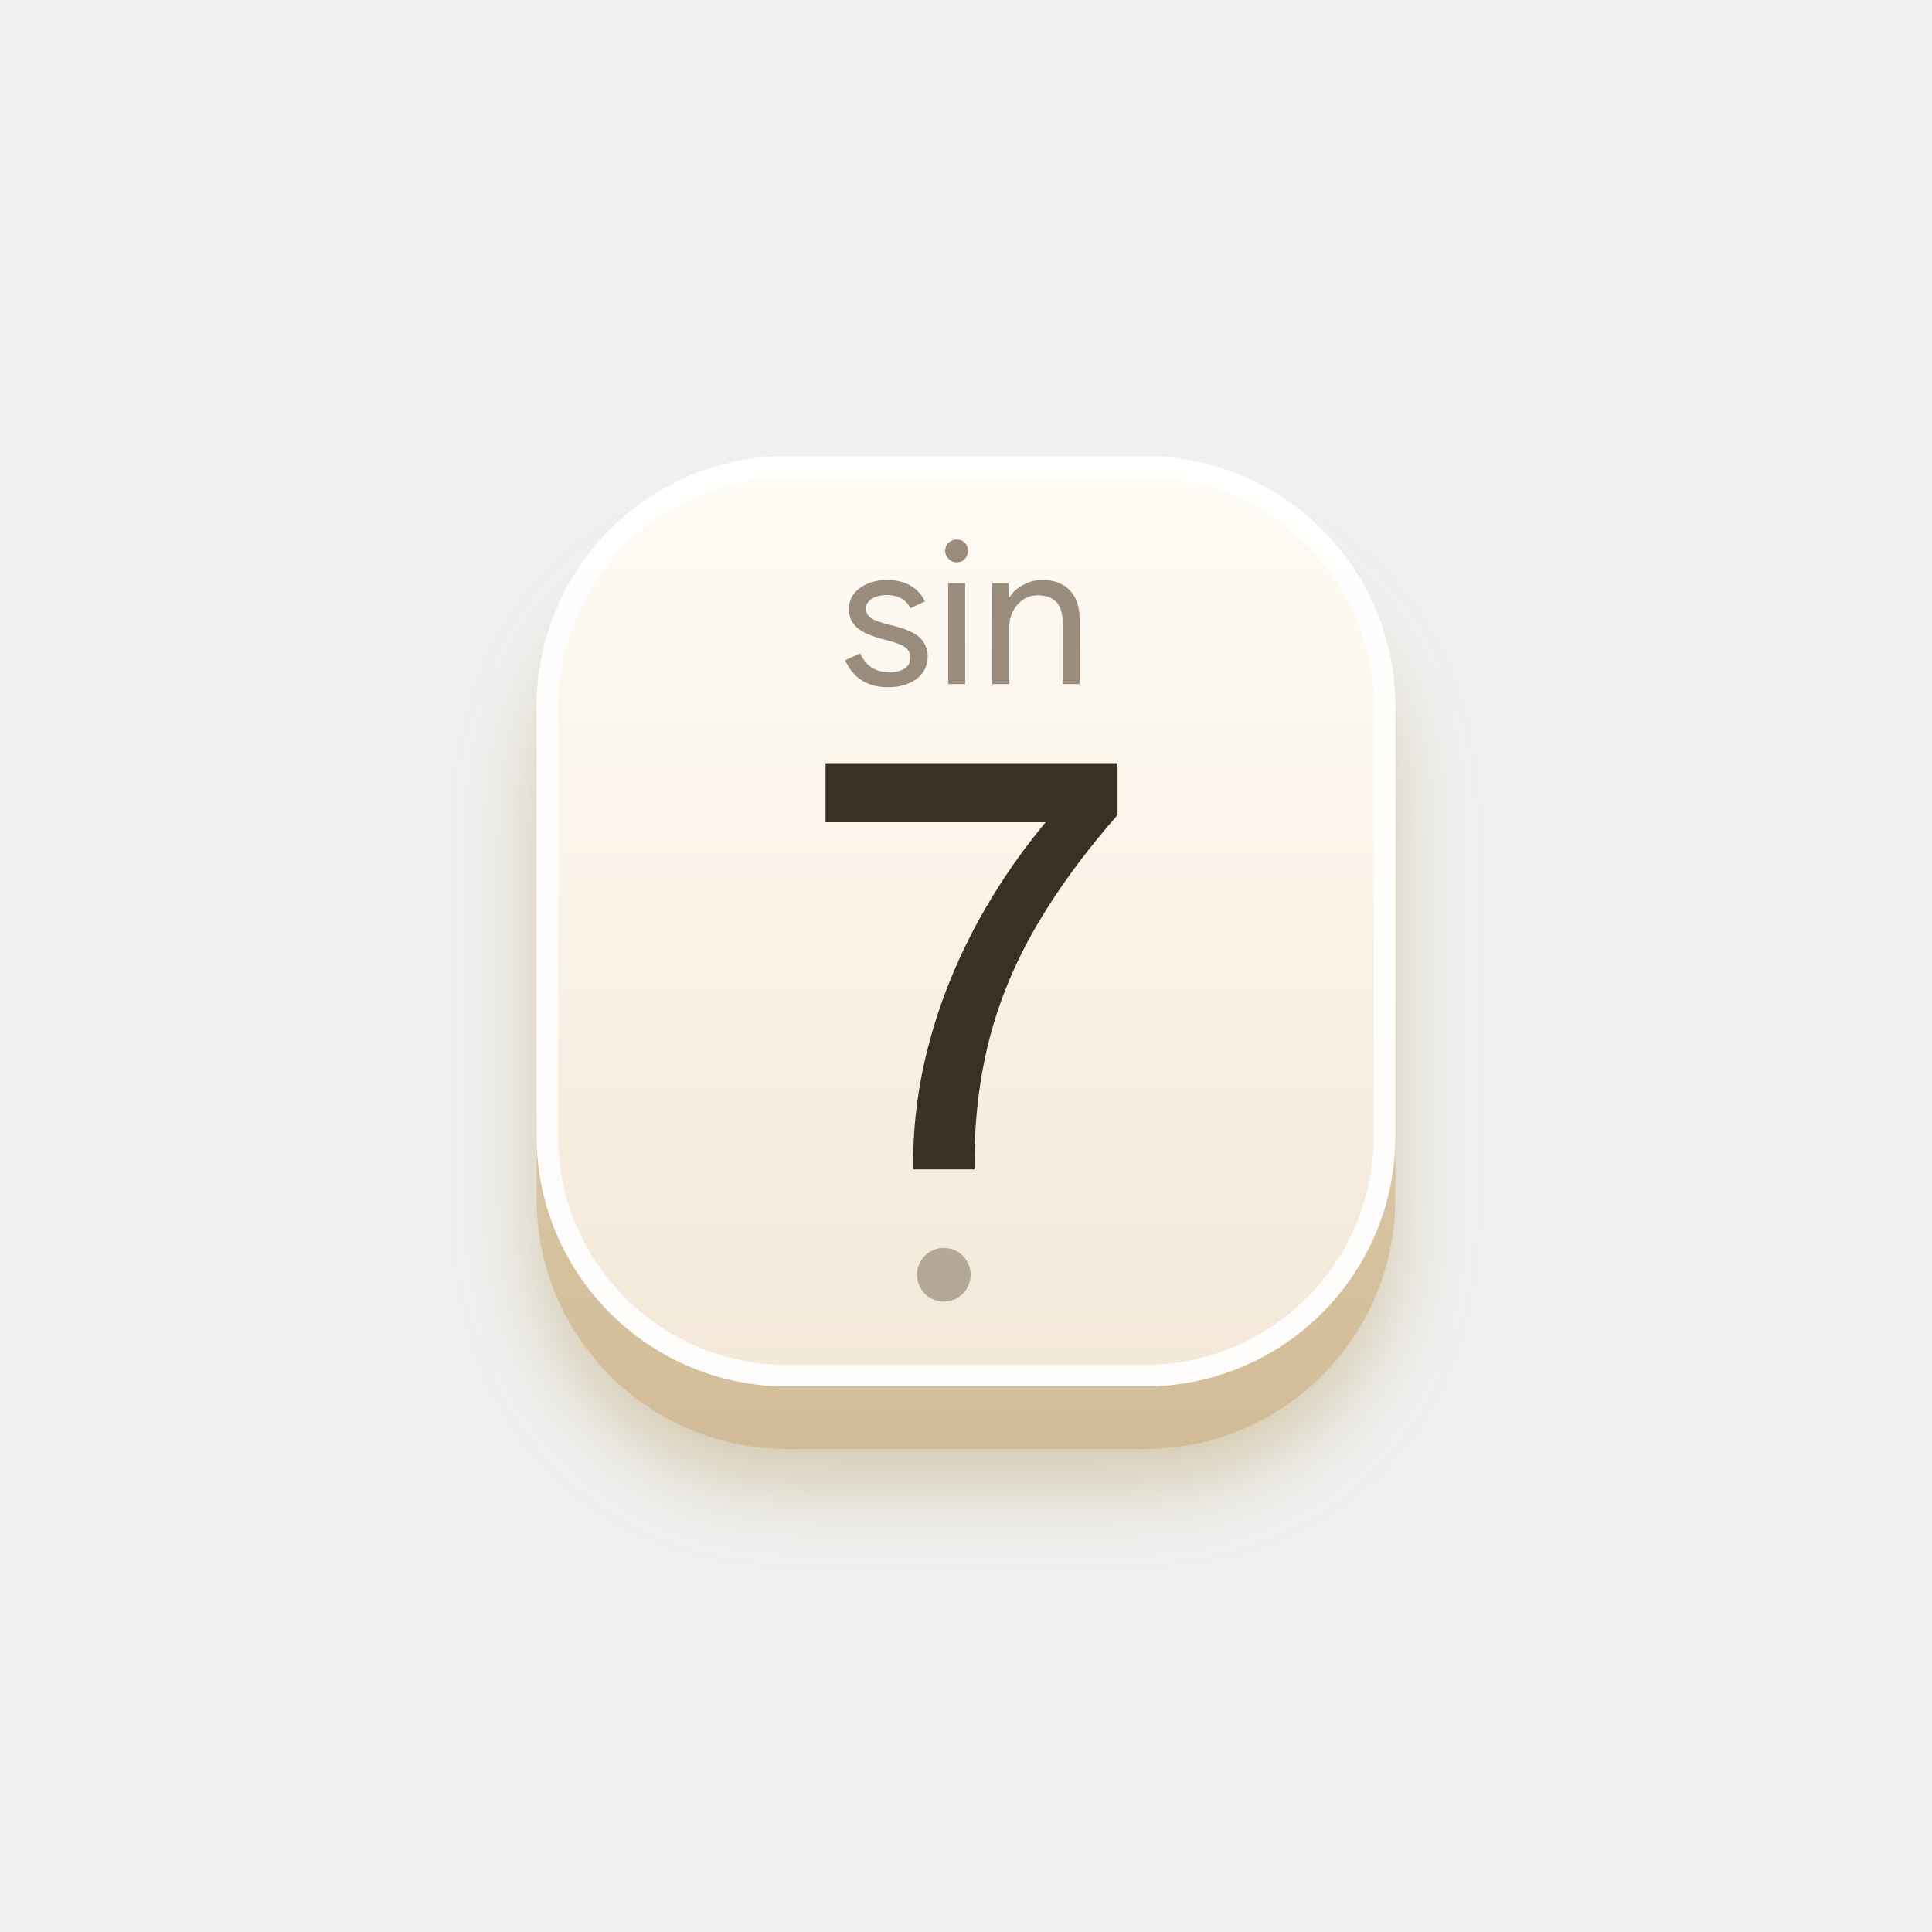
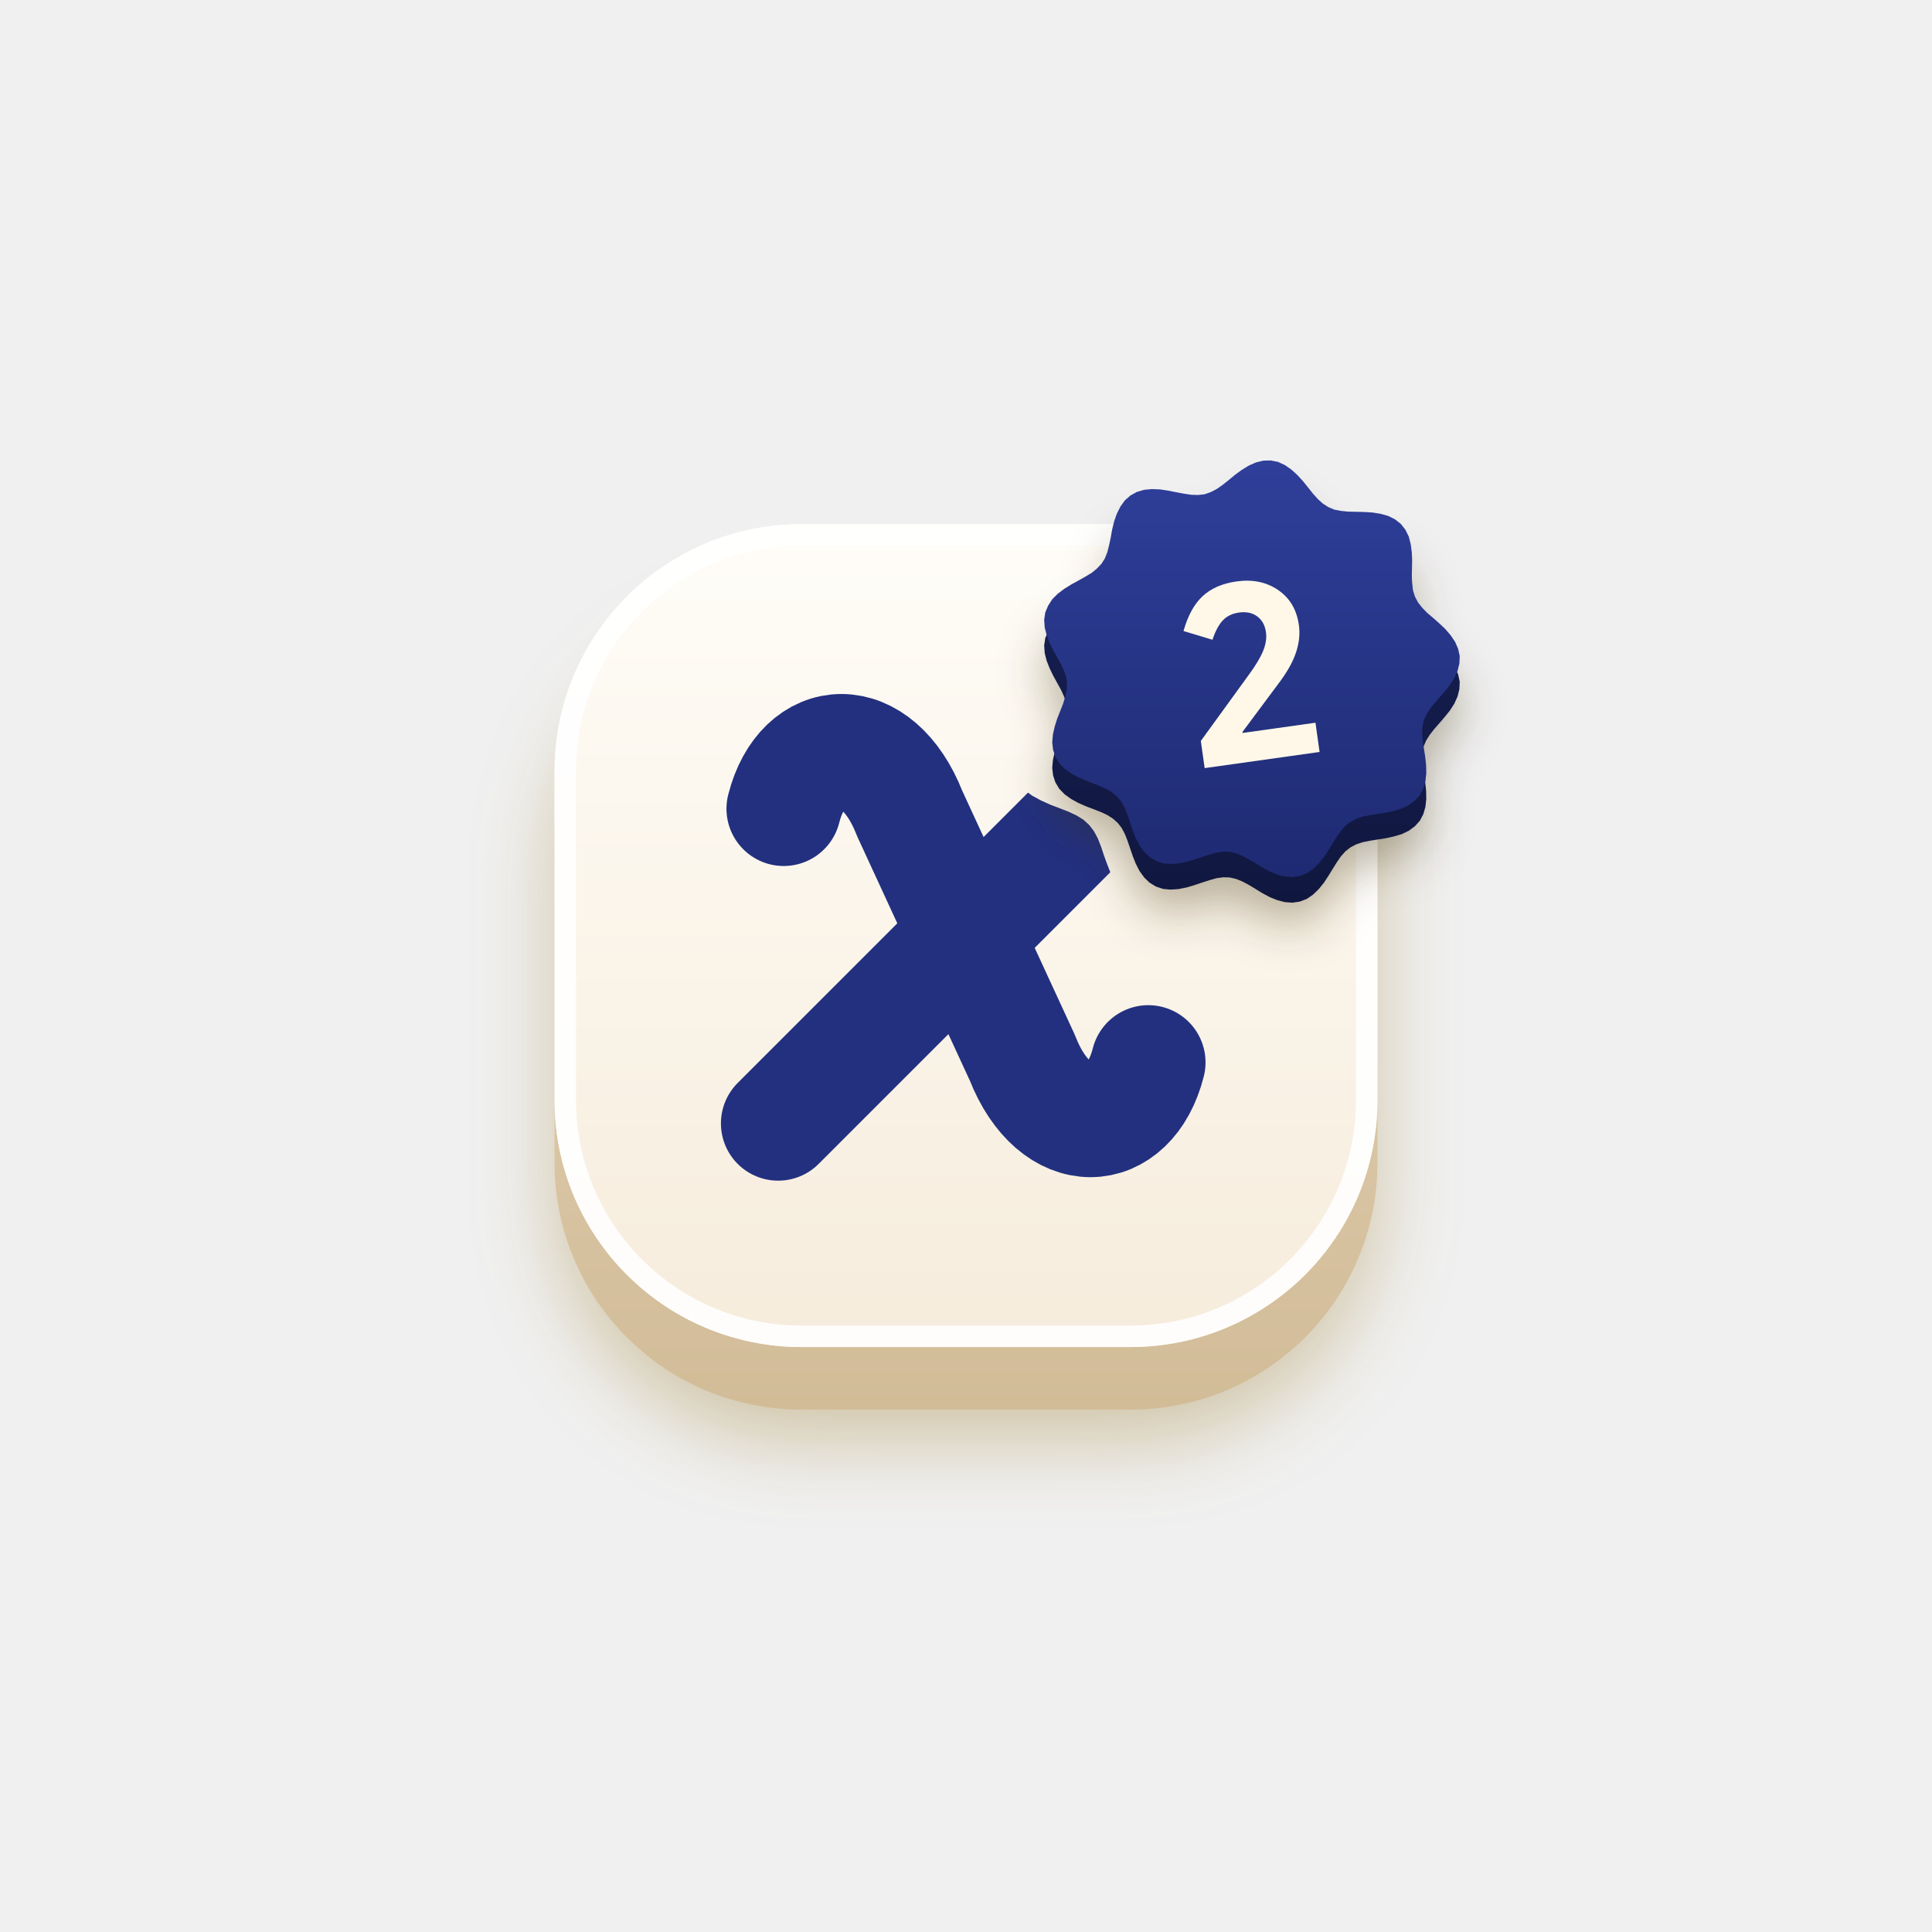
<svg xmlns="http://www.w3.org/2000/svg" viewBox="0 0 108 108">
  <defs>
    <linearGradient id="key" x1="0" y1="0" x2="0" y2="1">
-       <stop offset="0" stop-color="#FFFCF6" />
-       <stop offset="1" stop-color="#F3E8D8" />
+       <stop offset="0" stop-color="#FFFDF8" />
+       <stop offset="1" stop-color="#F6ECDC" />
    </linearGradient>
    <linearGradient id="edge" x1="0" y1="0" x2="0" y2="1">
      <stop offset="0" stop-color="#E7D6BC" />
      <stop offset="1" stop-color="#D2BC98" />
    </linearGradient>
-     <filter id="soft" x="-30%" y="-30%" width="160%" height="170%">
+     <linearGradient id="bubble" x1="0" y1="0" x2="0" y2="1">
+       <stop offset="0" stop-color="#2F3F9A" />
+       <stop offset="1" stop-color="#1E2A72" />
+     </linearGradient>
+     <linearGradient id="bubbleEdge" x1="0" y1="0" x2="0" y2="1">
+       <stop offset="0" stop-color="#172057" />
+       <stop offset="1" stop-color="#10173F" />
+     </linearGradient>
+     <filter id="soft" x="-40%" y="-40%" width="180%" height="190%">
      <feGaussianBlur stdDeviation="2.2" />
    </filter>
+     <filter id="softer" x="-40%" y="-40%" width="180%" height="190%">
+       <feGaussianBlur stdDeviation="1.3" />
+     </filter>
+     <mask id="clear" maskUnits="userSpaceOnUse" x="0" y="0" width="108" height="108">
+       <rect width="108" height="108" fill="#FFFFFF" />
+       <path d="M84.03 37.5L83.8 37.99L83.5 38.46L83.15 38.9L82.79 39.33L82.44 39.73L82.13 40.12L81.88 40.51L81.72 40.92L81.63 41.34L81.61 41.8L81.66 42.29L81.73 42.81L81.82 43.36L81.88 43.92L81.9 44.48L81.84 45.02L81.69 45.52L81.45 45.97L81.12 46.34L80.7 46.65L80.21 46.88L79.68 47.04L79.13 47.16L78.58 47.25L78.05 47.33L77.56 47.43L77.12 47.57L76.73 47.78L76.39 48.05L76.09 48.39L75.8 48.79L75.53 49.24L75.24 49.72L74.93 50.19L74.58 50.63L74.19 51L73.75 51.29L73.28 51.48L72.79 51.55L72.27 51.51L71.75 51.38L71.24 51.16L70.74 50.9L70.26 50.61L69.8 50.33L69.36 50.1L68.93 49.92L68.5 49.83L68.07 49.81L67.62 49.88L67.14 50.01L66.64 50.17L66.11 50.35L65.57 50.51L65.02 50.63L64.48 50.66L63.96 50.61L63.49 50.45L63.06 50.18L62.69 49.82L62.37 49.38L62.12 48.89L61.91 48.36L61.72 47.84L61.55 47.33L61.37 46.87L61.15 46.46L60.88 46.11L60.56 45.82L60.17 45.58L59.72 45.37L59.23 45.18L58.71 44.98L58.2 44.75L57.7 44.48L57.27 44.16L56.91 43.79L56.64 43.36L56.48 42.88L56.43 42.37L56.47 41.83L56.59 41.29L56.77 40.75L56.97 40.23L57.16 39.73L57.32 39.25L57.41 38.8L57.43 38.36L57.37 37.93L57.23 37.5L57.02 37.05L56.77 36.59L56.5 36.1L56.25 35.6L56.04 35.07L55.91 34.55L55.88 34.03L55.95 33.53L56.14 33.06L56.43 32.63L56.81 32.25L57.25 31.91L57.73 31.61L58.22 31.34L58.69 31.08L59.11 30.82L59.48 30.54L59.77 30.21L60 29.84L60.17 29.42L60.3 28.94L60.4 28.43L60.51 27.88L60.64 27.33L60.82 26.8L61.06 26.31L61.37 25.89L61.75 25.56L62.19 25.32L62.69 25.18L63.22 25.13L63.78 25.15L64.34 25.23L64.89 25.34L65.41 25.44L65.91 25.51L66.37 25.53L66.8 25.47L67.21 25.34L67.62 25.12L68.02 24.84L68.43 24.51L68.87 24.16L69.32 23.82L69.8 23.53L70.3 23.31L70.8 23.19L71.31 23.17L71.8 23.28L72.27 23.49L72.71 23.79L73.12 24.17L73.5 24.59L73.85 25.03L74.19 25.44L74.52 25.81L74.87 26.12L75.23 26.36L75.64 26.52L76.09 26.61L76.58 26.66L77.1 26.67L77.66 26.68L78.22 26.72L78.78 26.8L79.3 26.95L79.77 27.18L80.16 27.49L80.47 27.89L80.7 28.35L80.84 28.87L80.91 29.43L80.93 29.99L80.92 30.55L80.91 31.08L80.93 31.58L80.99 32.04L81.12 32.46L81.33 32.84L81.61 33.2L81.96 33.55L82.36 33.9L82.77 34.27L83.18 34.66L83.56 35.07L83.86 35.52L84.07 36L84.17 36.5L84.16 37Z" fill="#000000" />
+     </mask>
  </defs>
-   <rect x="30.0" y="31.0" width="48" height="52" rx="14" fill="#8A6400" opacity=".28" filter="url(#soft)" />
-   <rect x="30.0" y="29.0" width="48" height="52" rx="14" fill="url(#edge)" />
-   <rect x="30.0" y="25.5" width="48" height="52" rx="14" fill="url(#key)" />
-   <rect x="30.6" y="26.1" width="46.8" height="50.8" rx="13.4" fill="none" stroke="#FFFFFF" stroke-opacity=".9" stroke-width="1.2" />
-   <path d="M49.652 38.416Q48.8 38.416 48.195 38.047Q47.59 37.679 47.243 36.909Q47.243 36.909 47.243 36.909Q47.243 36.909 47.243 36.909L48.085 36.524Q48.085 36.524 48.085 36.524Q48.085 36.524 48.085 36.524Q48.338 37.074 48.745 37.327Q49.152 37.58 49.713 37.58Q50.263 37.58 50.579 37.366Q50.895 37.151 50.895 36.739Q50.895 36.414 50.62 36.197Q50.345 35.98 49.52 35.776Q48.415 35.501 47.933 35.105Q47.452 34.709 47.452 34.049Q47.452 33.312 48.074 32.867Q48.695 32.421 49.597 32.421Q50.345 32.421 50.882 32.726Q51.418 33.032 51.709 33.614Q51.709 33.614 51.709 33.614Q51.709 33.614 51.709 33.614L50.901 34Q50.901 34 50.901 34Q50.901 34 50.901 34Q50.697 33.626 50.367 33.444Q50.037 33.263 49.57 33.263Q49.086 33.263 48.748 33.466Q48.409 33.669 48.409 34.011Q48.409 34.319 48.657 34.525Q48.904 34.731 49.85 34.957Q50.989 35.226 51.423 35.65Q51.858 36.073 51.858 36.684Q51.858 37.476 51.239 37.946Q50.62 38.416 49.652 38.416Z M53.002 38.24Q53.002 38.24 53.002 38.24Q53.002 38.24 53.002 38.24V32.603Q53.002 32.603 53.002 32.603Q53.002 32.603 53.002 32.603H53.953Q53.953 32.603 53.953 32.603Q53.953 32.603 53.953 32.603V38.24Q53.953 38.24 53.953 38.24Q53.953 38.24 53.953 38.24ZM53.48 31.437Q53.216 31.437 53.026 31.244Q52.837 31.052 52.837 30.793Q52.837 30.518 53.026 30.339Q53.216 30.161 53.48 30.161Q53.755 30.161 53.934 30.339Q54.113 30.518 54.113 30.793Q54.113 31.052 53.934 31.244Q53.755 31.437 53.48 31.437Z M55.466 38.24V32.603Q55.466 32.603 55.466 32.603Q55.466 32.603 55.466 32.603H56.379Q56.379 32.603 56.379 32.603Q56.379 32.603 56.379 32.603V33.593L56.23 33.422H56.412Q56.659 32.993 57.173 32.707Q57.688 32.421 58.26 32.421Q59.255 32.421 59.802 32.996Q60.35 33.571 60.35 34.599V38.24Q60.35 38.24 60.35 38.24Q60.35 38.24 60.35 38.24H59.398Q59.398 38.24 59.398 38.24Q59.398 38.24 59.398 38.24V34.753Q59.398 34.027 59.049 33.653Q58.7 33.279 58.001 33.279Q57.33 33.279 56.876 33.802Q56.423 34.324 56.423 35.05V38.24Q56.423 38.24 56.423 38.24Q56.423 38.24 56.423 38.24H55.466Q55.466 38.24 55.466 38.24Q55.466 38.24 55.466 38.24Z" fill="#998C7C" />
-   <path d="M51.396 65.02Q51.396 61.61 52.326 58.216Q53.256 54.821 55.008 51.628Q56.759 48.435 59.208 45.614H46.498V43.01H62.122V45.428Q59.363 48.59 57.581 51.675Q55.798 54.759 54.961 58.03Q54.124 61.3 54.124 65.02Z" fill="#3A3125" stroke="#3A3125" stroke-width=".7" />
-   <circle cx="52.76" cy="71.26" r="1.5" fill="#B3A797" />
+   <rect x="31" y="34.6" width="46" height="46" rx="13.8" fill="#8A6400" opacity=".3" filter="url(#soft)" />
+   <rect x="31" y="32.8" width="46" height="46" rx="13.8" fill="url(#edge)" />
+   <rect x="31" y="29.3" width="46" height="46" rx="13.8" fill="url(#key)" />
+   <rect x="31.6" y="29.9" width="44.8" height="44.8" rx="13.2" fill="none" stroke="#FFFFFF" stroke-opacity=".9" stroke-width="1.2" />
+   <g mask="url(#clear)">
+     <path d="M43.5 62.8L64.5 41.8M43.81 45.21C44.87 41.01 49.01 40.75 50.85 45.47L57.15 59.13C58.99 63.85 63.13 63.59 64.19 59.39" fill="none" stroke="#22307F" stroke-width="6.4" stroke-linecap="round" stroke-linejoin="round" />
+   </g>
+   <path d="M81.48 40.14L81.3 40.54L81.05 40.93L80.76 41.29L80.46 41.64L80.17 41.97L79.92 42.29L79.72 42.61L79.58 42.94L79.51 43.29L79.5 43.67L79.53 44.07L79.6 44.5L79.67 44.95L79.72 45.41L79.73 45.87L79.68 46.32L79.56 46.73L79.37 47.09L79.09 47.4L78.75 47.65L78.35 47.84L77.91 47.97L77.46 48.07L77 48.14L76.57 48.21L76.17 48.29L75.81 48.41L75.49 48.58L75.21 48.8L74.96 49.08L74.73 49.41L74.5 49.78L74.26 50.17L74.01 50.55L73.72 50.91L73.4 51.22L73.05 51.46L72.66 51.61L72.25 51.67L71.83 51.64L71.4 51.53L70.98 51.36L70.57 51.14L70.18 50.9L69.8 50.67L69.44 50.48L69.09 50.34L68.74 50.26L68.38 50.25L68.01 50.3L67.62 50.41L67.21 50.54L66.77 50.69L66.33 50.82L65.88 50.91L65.43 50.94L65.01 50.9L64.62 50.77L64.26 50.55L63.96 50.26L63.7 49.9L63.49 49.49L63.32 49.06L63.17 48.62L63.03 48.21L62.88 47.83L62.7 47.49L62.48 47.21L62.21 46.97L61.9 46.77L61.53 46.6L61.12 46.44L60.7 46.28L60.27 46.09L59.87 45.87L59.51 45.61L59.21 45.3L59 44.95L58.87 44.56L58.82 44.14L58.86 43.69L58.96 43.25L59.1 42.81L59.27 42.38L59.43 41.97L59.55 41.58L59.63 41.21L59.65 40.85L59.6 40.5L59.48 40.14L59.31 39.77L59.1 39.39L58.88 38.99L58.68 38.58L58.51 38.15L58.4 37.72L58.37 37.29L58.43 36.88L58.59 36.5L58.82 36.14L59.13 35.83L59.5 35.55L59.89 35.31L60.29 35.09L60.68 34.87L61.03 34.66L61.32 34.42L61.57 34.16L61.76 33.86L61.9 33.51L62 33.12L62.09 32.69L62.17 32.24L62.28 31.79L62.43 31.36L62.63 30.96L62.88 30.61L63.19 30.34L63.55 30.14L63.96 30.02L64.4 29.98L64.86 30L65.32 30.07L65.77 30.16L66.2 30.24L66.6 30.3L66.98 30.31L67.34 30.27L67.68 30.15L68.01 29.98L68.34 29.75L68.68 29.48L69.03 29.19L69.41 28.91L69.8 28.67L70.21 28.49L70.62 28.39L71.04 28.38L71.44 28.46L71.83 28.64L72.19 28.89L72.53 29.2L72.84 29.54L73.13 29.9L73.4 30.24L73.68 30.55L73.96 30.8L74.26 30.99L74.59 31.13L74.96 31.2L75.36 31.24L75.8 31.25L76.25 31.26L76.72 31.29L77.17 31.36L77.6 31.48L77.98 31.67L78.31 31.93L78.56 32.25L78.75 32.63L78.86 33.06L78.92 33.51L78.94 33.98L78.93 34.43L78.92 34.87L78.94 35.28L78.99 35.66L79.1 36L79.27 36.32L79.5 36.61L79.78 36.9L80.11 37.18L80.45 37.48L80.79 37.8L81.09 38.15L81.34 38.52L81.51 38.91L81.6 39.32L81.58 39.73Z" fill="#3A2A00" opacity=".35" filter="url(#softer)" />
+   <path d="M81.48 38.93L81.3 39.33L81.05 39.72L80.76 40.08L80.46 40.43L80.17 40.76L79.92 41.08L79.72 41.4L79.58 41.73L79.51 42.08L79.5 42.46L79.53 42.86L79.6 43.29L79.67 43.74L79.72 44.2L79.73 44.66L79.68 45.11L79.56 45.52L79.37 45.88L79.09 46.19L78.75 46.44L78.35 46.63L77.91 46.76L77.46 46.86L77 46.93L76.57 47L76.17 47.08L75.81 47.2L75.49 47.37L75.21 47.59L74.96 47.87L74.73 48.2L74.5 48.57L74.26 48.96L74.01 49.34L73.72 49.7L73.4 50.01L73.05 50.25L72.66 50.4L72.25 50.46L71.83 50.43L71.4 50.32L70.98 50.15L70.57 49.93L70.18 49.69L69.8 49.46L69.44 49.27L69.09 49.13L68.74 49.05L68.38 49.04L68.01 49.09L67.62 49.2L67.21 49.33L66.77 49.48L66.33 49.61L65.88 49.7L65.43 49.73L65.01 49.69L64.62 49.56L64.26 49.34L63.96 49.05L63.7 48.69L63.49 48.28L63.32 47.85L63.17 47.41L63.03 47L62.88 46.62L62.7 46.28L62.48 46L62.21 45.76L61.9 45.56L61.53 45.39L61.12 45.23L60.7 45.07L60.27 44.88L59.87 44.66L59.51 44.4L59.21 44.09L59 43.74L58.87 43.35L58.82 42.93L58.86 42.48L58.96 42.04L59.1 41.6L59.27 41.17L59.43 40.76L59.55 40.37L59.63 40L59.65 39.64L59.6 39.29L59.48 38.93L59.31 38.56L59.1 38.18L58.88 37.78L58.68 37.37L58.51 36.94L58.4 36.51L58.37 36.08L58.43 35.67L58.59 35.29L58.82 34.93L59.13 34.62L59.5 34.34L59.89 34.1L60.29 33.88L60.68 33.66L61.03 33.45L61.32 33.21L61.57 32.95L61.76 32.65L61.9 32.3L62 31.91L62.09 31.48L62.17 31.03L62.28 30.58L62.43 30.15L62.63 29.75L62.88 29.4L63.19 29.13L63.55 28.93L63.96 28.81L64.4 28.77L64.86 28.79L65.32 28.86L65.77 28.95L66.2 29.03L66.6 29.09L66.98 29.1L67.34 29.06L67.68 28.94L68.01 28.77L68.34 28.54L68.68 28.27L69.03 27.98L69.41 27.7L69.8 27.46L70.21 27.28L70.62 27.18L71.04 27.17L71.44 27.25L71.83 27.43L72.19 27.68L72.53 27.99L72.84 28.33L73.13 28.69L73.4 29.03L73.68 29.34L73.96 29.59L74.26 29.78L74.59 29.92L74.96 29.99L75.36 30.03L75.8 30.04L76.25 30.05L76.72 30.08L77.17 30.15L77.6 30.27L77.98 30.46L78.31 30.72L78.56 31.04L78.75 31.42L78.86 31.85L78.92 32.3L78.94 32.77L78.93 33.22L78.92 33.66L78.94 34.07L78.99 34.45L79.1 34.79L79.27 35.11L79.5 35.4L79.78 35.69L80.11 35.97L80.45 36.27L80.79 36.59L81.09 36.94L81.34 37.31L81.51 37.7L81.6 38.11L81.58 38.52Z" fill="url(#bubbleEdge)" />
+   <path d="M81.48 37.5L81.3 37.9L81.05 38.29L80.76 38.65L80.46 39L80.17 39.33L79.92 39.65L79.72 39.97L79.58 40.3L79.51 40.65L79.5 41.03L79.53 41.43L79.6 41.86L79.67 42.31L79.72 42.77L79.73 43.23L79.68 43.68L79.56 44.09L79.37 44.45L79.09 44.76L78.75 45.01L78.35 45.2L77.91 45.33L77.46 45.43L77 45.5L76.57 45.57L76.17 45.65L75.81 45.77L75.49 45.94L75.21 46.16L74.96 46.44L74.73 46.77L74.5 47.14L74.26 47.53L74.01 47.91L73.72 48.27L73.4 48.58L73.05 48.82L72.66 48.97L72.25 49.03L71.83 49L71.4 48.89L70.98 48.72L70.57 48.5L70.18 48.26L69.8 48.03L69.44 47.84L69.09 47.7L68.74 47.62L68.38 47.61L68.01 47.66L67.62 47.77L67.21 47.9L66.77 48.05L66.33 48.18L65.88 48.27L65.43 48.3L65.01 48.26L64.62 48.13L64.26 47.91L63.96 47.62L63.7 47.26L63.49 46.85L63.32 46.42L63.17 45.98L63.03 45.57L62.88 45.19L62.7 44.85L62.48 44.57L62.21 44.33L61.9 44.13L61.53 43.96L61.12 43.8L60.7 43.64L60.27 43.45L59.87 43.23L59.51 42.97L59.21 42.66L59 42.31L58.87 41.92L58.82 41.5L58.86 41.05L58.96 40.61L59.1 40.17L59.27 39.74L59.43 39.33L59.55 38.94L59.63 38.57L59.65 38.21L59.6 37.86L59.48 37.5L59.31 37.13L59.1 36.75L58.88 36.35L58.68 35.94L58.51 35.51L58.4 35.08L58.37 34.65L58.43 34.24L58.59 33.86L58.82 33.5L59.13 33.19L59.5 32.91L59.89 32.67L60.29 32.45L60.68 32.23L61.03 32.02L61.32 31.78L61.57 31.52L61.76 31.22L61.9 30.87L62 30.48L62.09 30.05L62.17 29.6L62.28 29.15L62.43 28.72L62.63 28.32L62.88 27.97L63.19 27.7L63.55 27.5L63.96 27.38L64.4 27.34L64.86 27.36L65.32 27.43L65.77 27.52L66.2 27.6L66.6 27.66L66.98 27.67L67.34 27.63L67.68 27.51L68.01 27.34L68.34 27.11L68.68 26.84L69.03 26.55L69.41 26.27L69.8 26.03L70.21 25.85L70.62 25.75L71.04 25.74L71.44 25.82L71.83 26L72.19 26.25L72.53 26.56L72.84 26.9L73.13 27.26L73.4 27.6L73.68 27.91L73.96 28.16L74.26 28.35L74.59 28.49L74.96 28.56L75.36 28.6L75.8 28.61L76.25 28.62L76.72 28.65L77.17 28.72L77.6 28.84L77.98 29.03L78.31 29.29L78.56 29.61L78.75 29.99L78.86 30.42L78.92 30.87L78.94 31.34L78.93 31.79L78.92 32.23L78.94 32.64L78.99 33.02L79.1 33.36L79.27 33.68L79.5 33.97L79.78 34.26L80.11 34.54L80.45 34.84L80.79 35.16L81.09 35.51L81.34 35.88L81.51 36.27L81.6 36.68L81.58 37.09Z" fill="url(#bubble)" />
+   <path transform="rotate(-8 69.8 37.5) translate(69.8 37.5) scale(0.00688) translate(-551 733)" d="M87 0Q87 0 87.0 0.0Q87 0 87 0V-223Q87 -223 87.0 -223.0Q87 -223 87 -223L546 -699Q645 -800 689.5 -876.0Q734 -952 734 -1024Q734 -1110 681.5 -1161.5Q629 -1213 539 -1213Q458 -1213 402.0 -1169.5Q346 -1126 295 -1024Q295 -1024 295.0 -1024.0Q295 -1024 295 -1024L72 -1127Q72 -1127 72.0 -1127.0Q72 -1127 72 -1127Q150 -1305 265.0 -1385.5Q380 -1466 555 -1466Q752 -1466 879.5 -1350.0Q1007 -1234 1007 -1045Q1007 -934 951.0 -823.5Q895 -713 771 -591L431 -247L434 -240H1030Q1030 -240 1030.0 -240.0Q1030 -240 1030 -240V0Q1030 0 1030.0 0.0Q1030 0 1030 0Z" fill="#FFF8E8" />
</svg>
